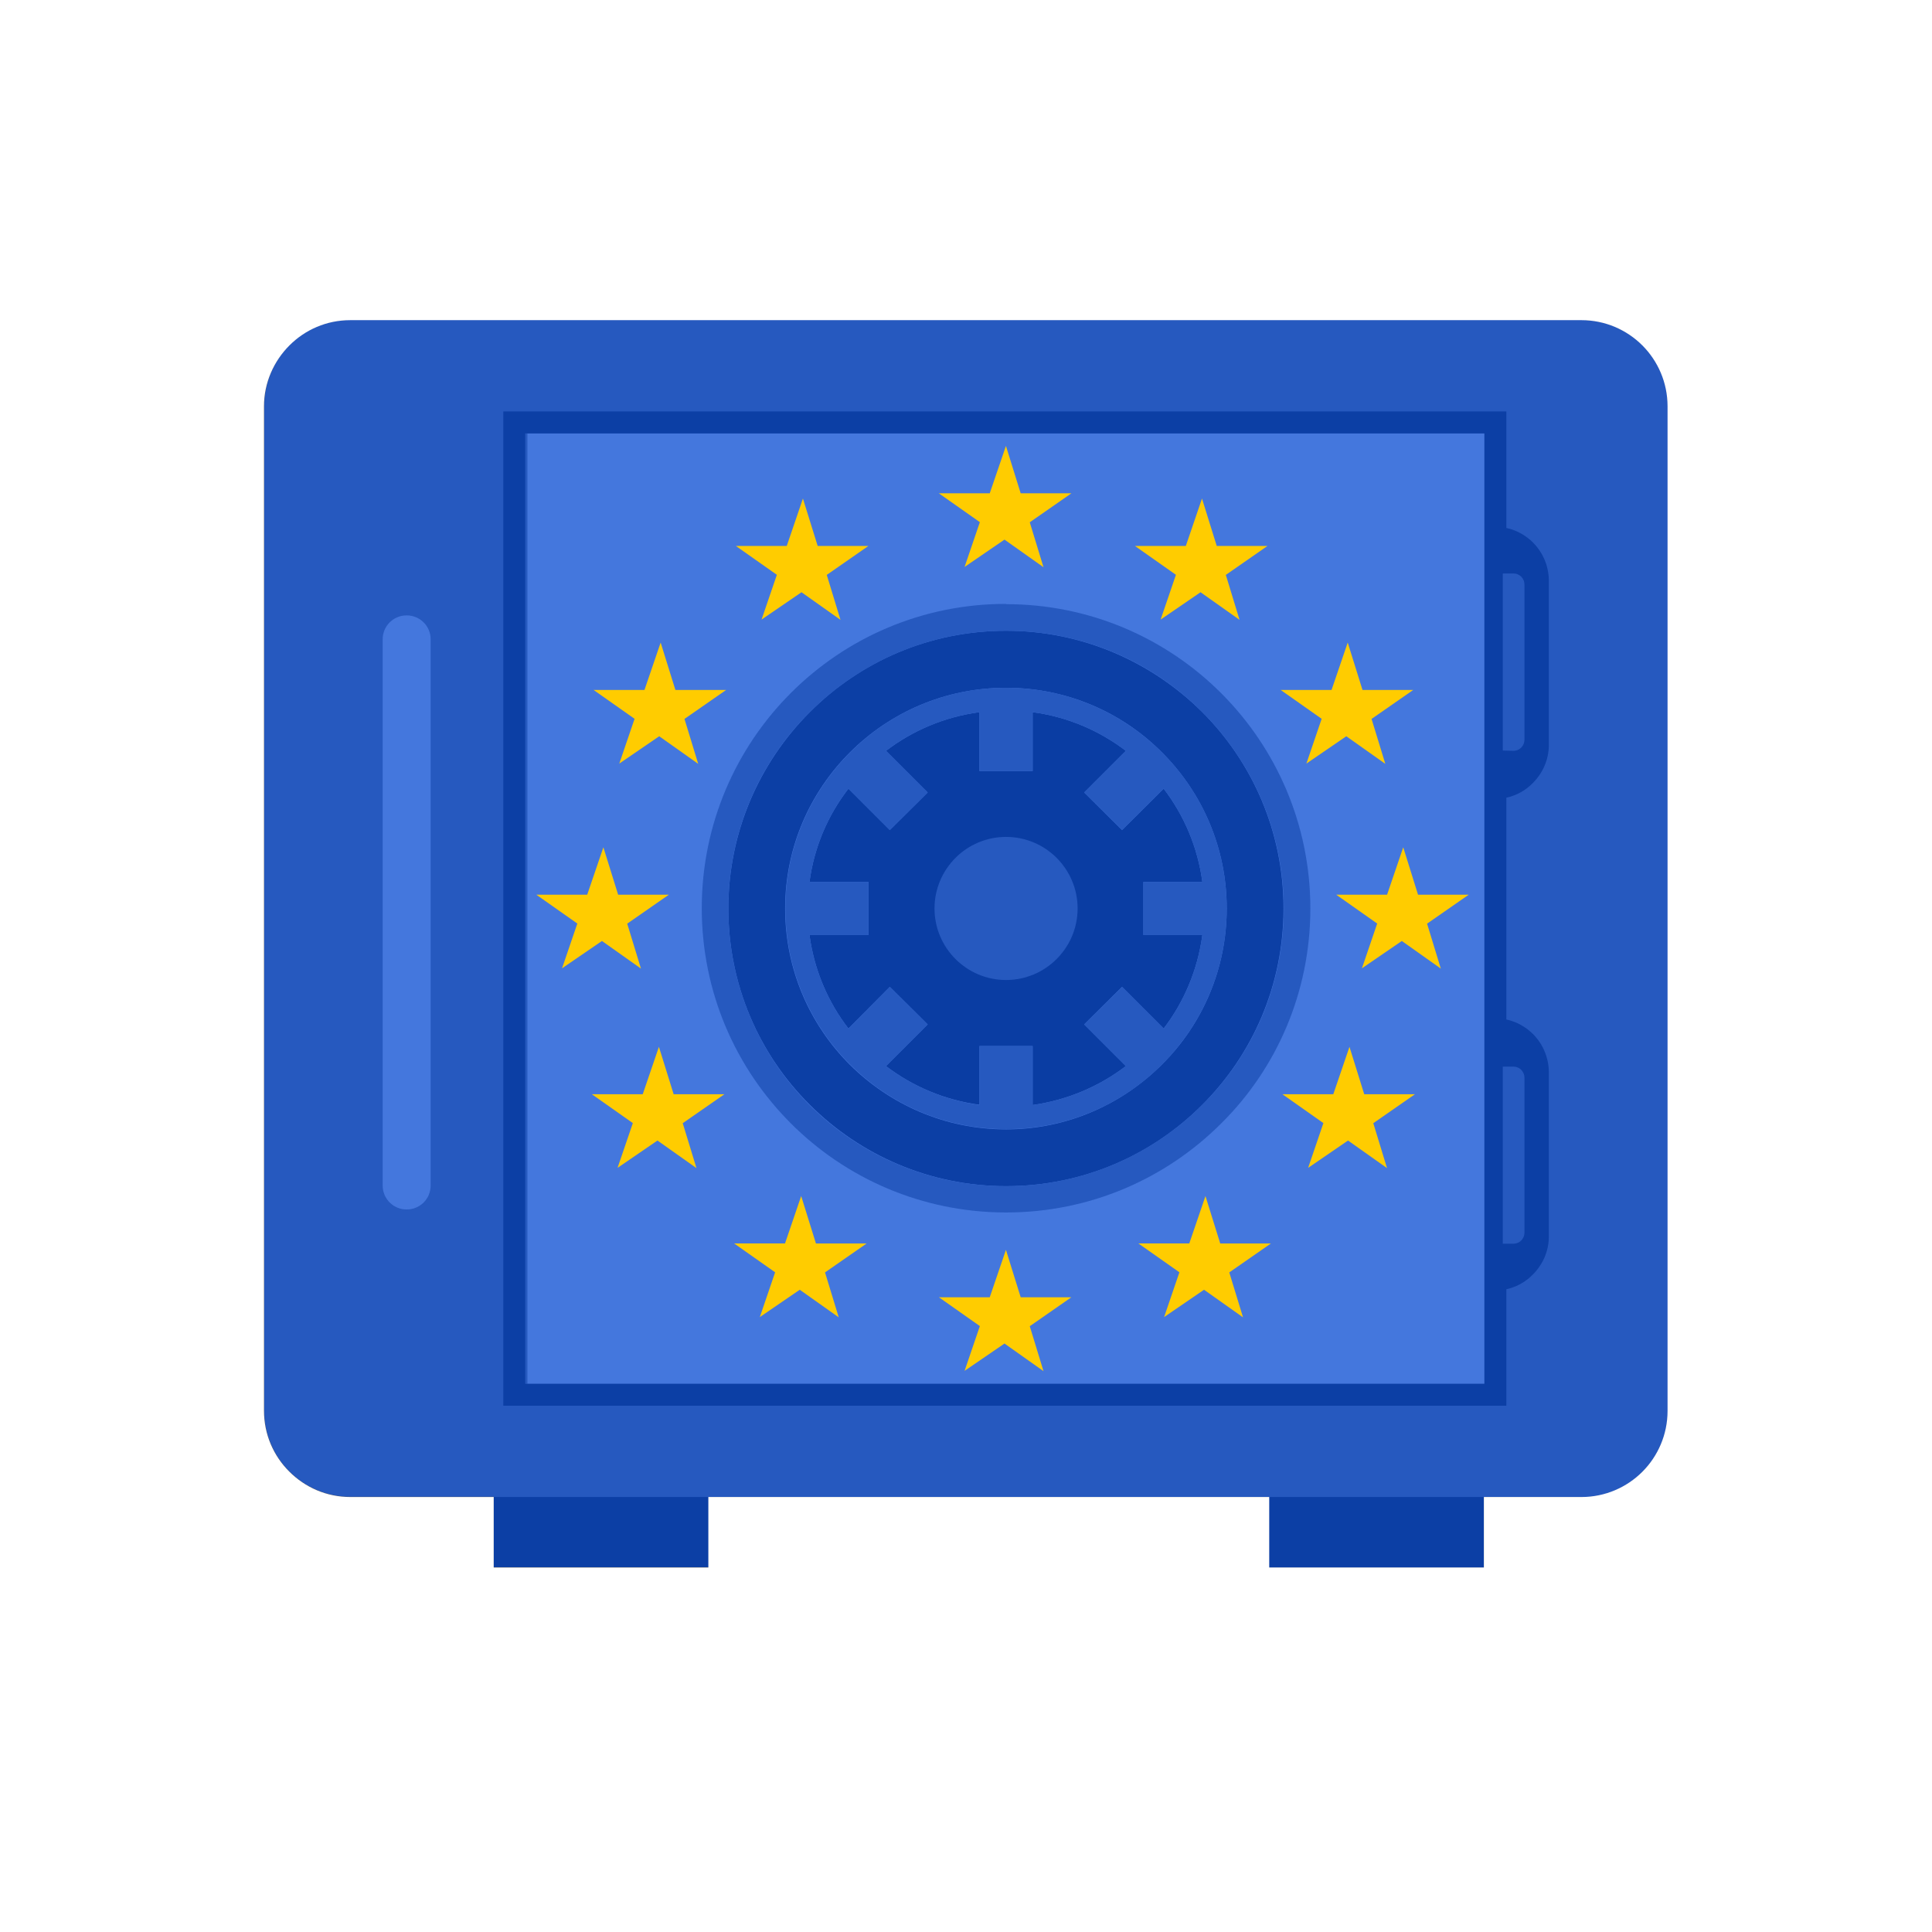
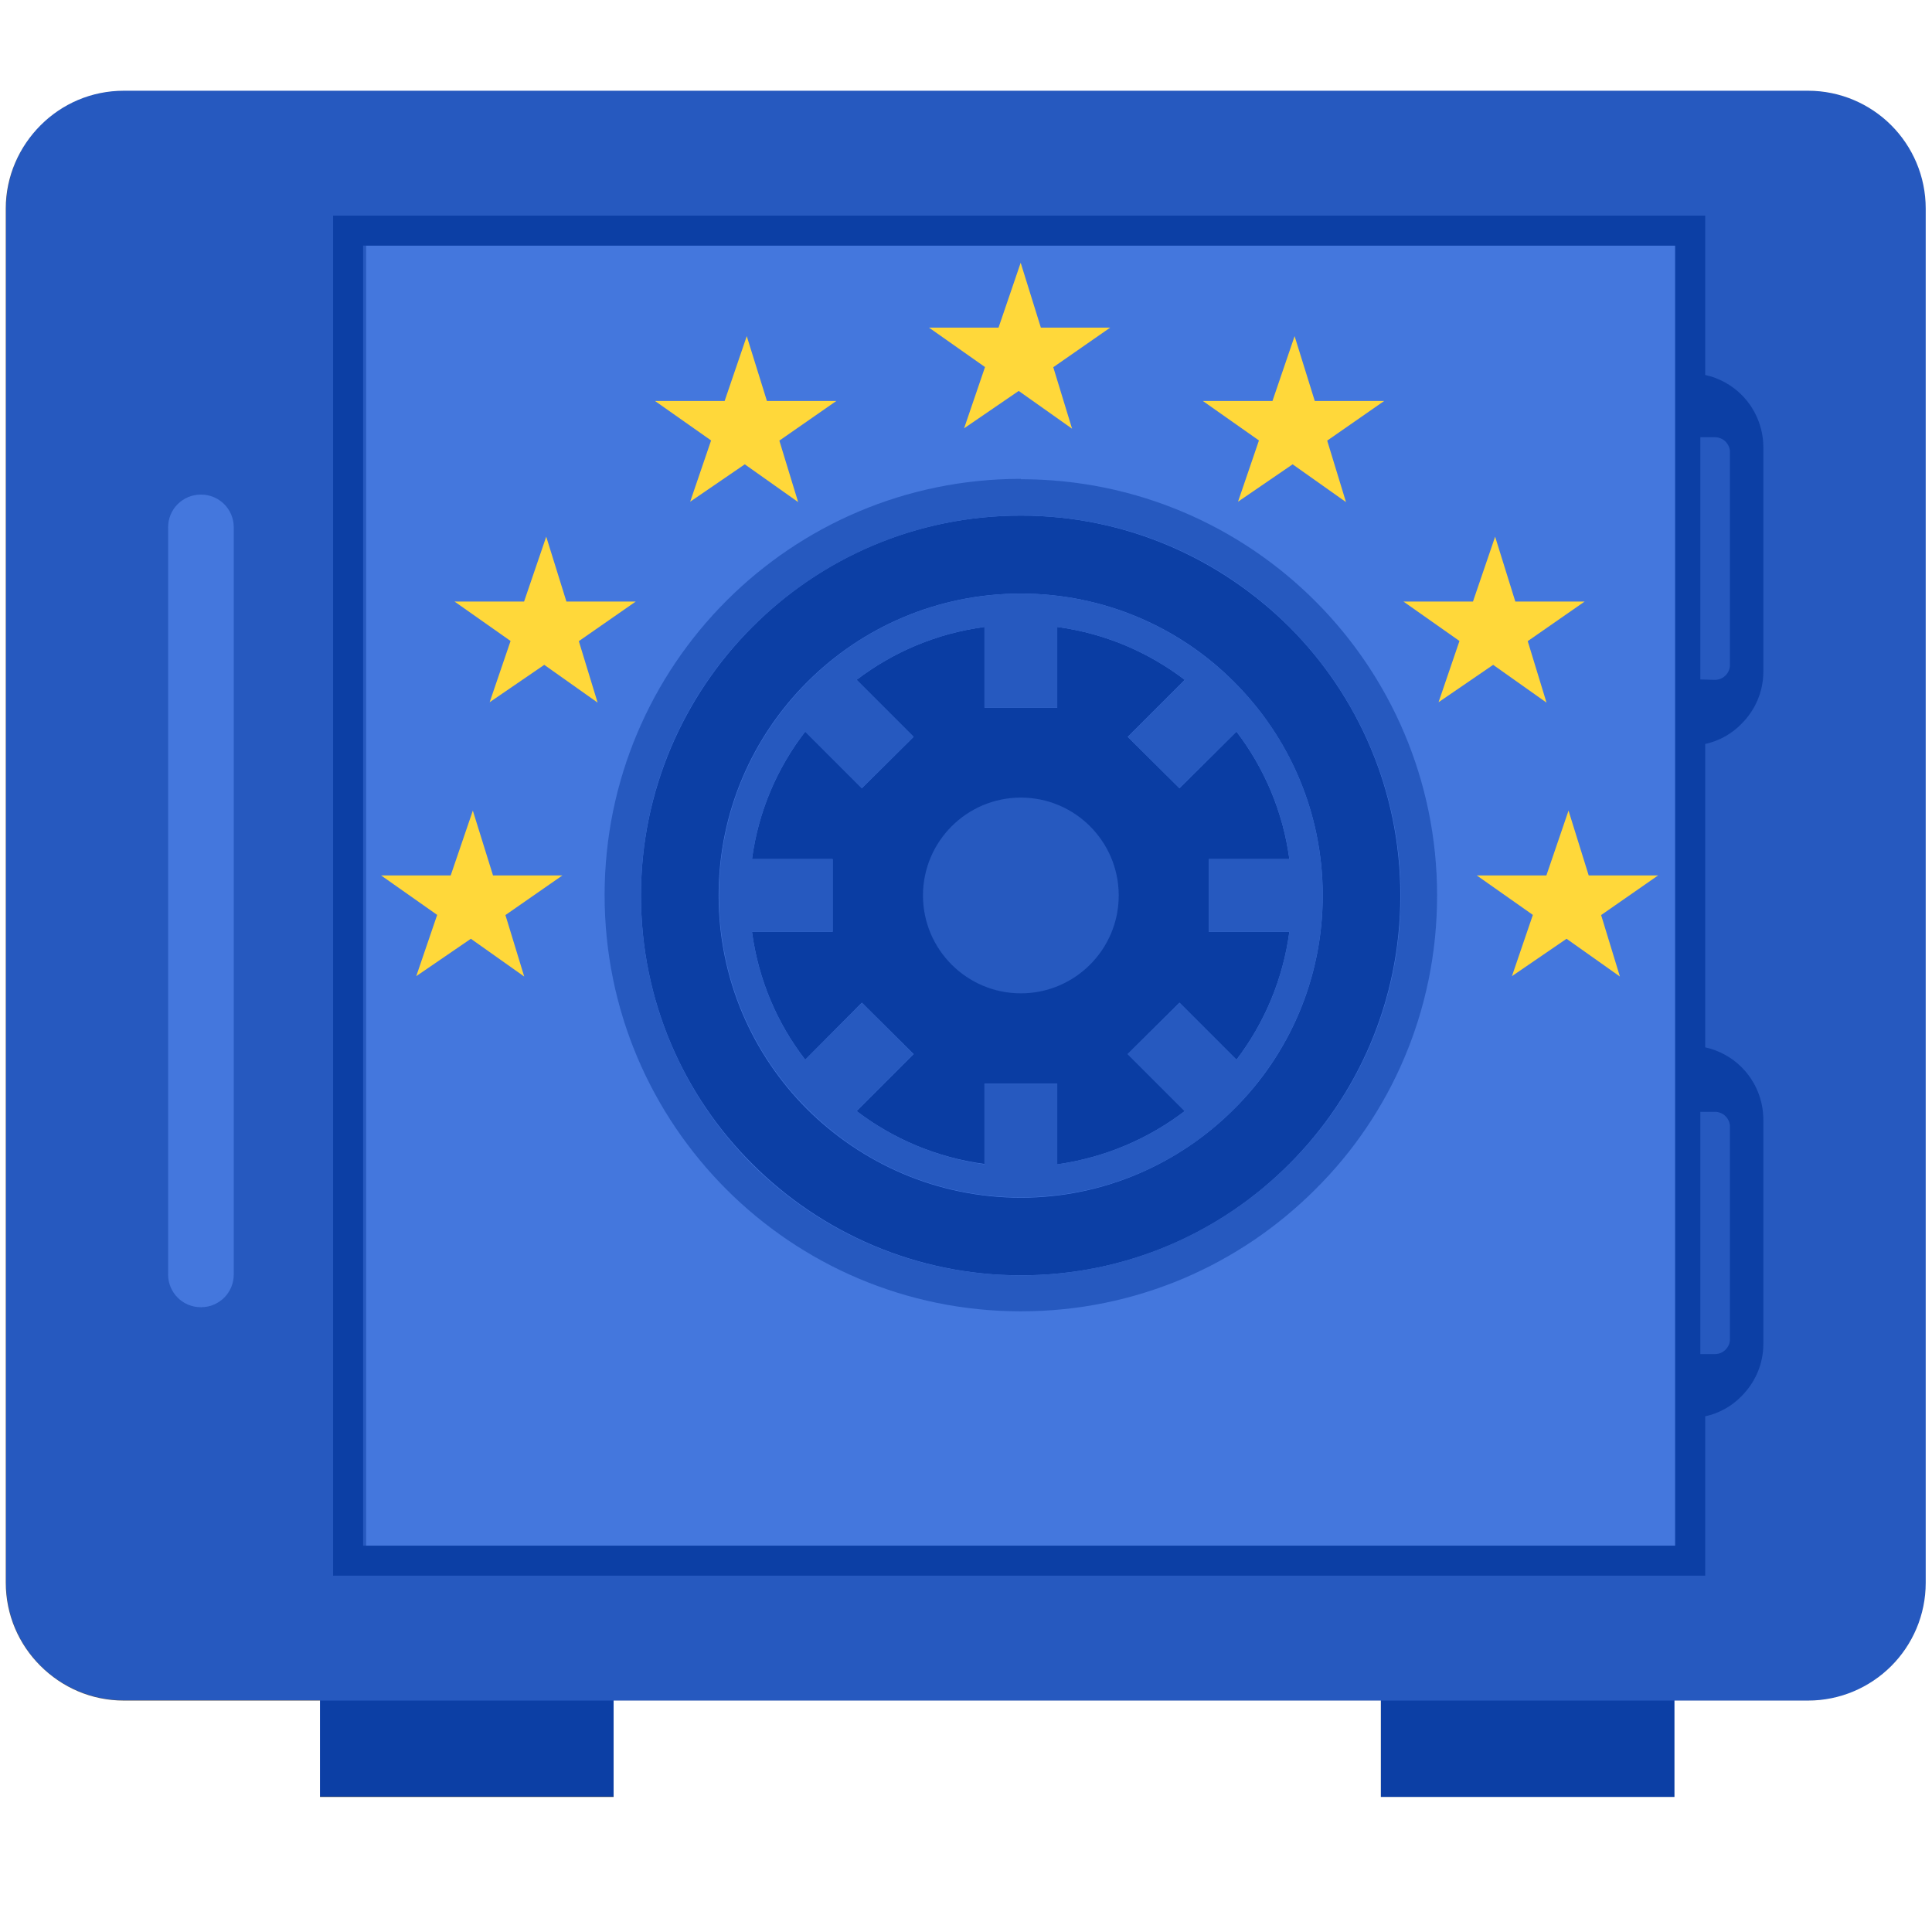
<svg xmlns="http://www.w3.org/2000/svg" width="512" height="512" viewBox="0 0 135.467 135.467" version="1.1" id="svg1" xml:space="preserve">
  <defs id="defs1">
    <style type="text/css" id="style1">
   
    .fil4 {fill:none}
    .fil3 {fill:#393939}
    .fil0 {fill:#3B3B3B}
    .fil1 {fill:#555555}
    .fil2 {fill:#737373}
   
  </style>
    <style type="text/css" id="style1-0">
   
    .fil1 {fill:none}
    .fil0 {fill:#424242}
   
  </style>
    <style type="text/css" id="style1-7">
   
    .fil4 {fill:none}
    .fil3 {fill:#393939}
    .fil0 {fill:#3B3B3B}
    .fil1 {fill:#555555}
    .fil2 {fill:#737373}
   
  </style>
  </defs>
  <g id="g9" transform="matrix(1.03518,0,0,1.03518,-2.382511,-2.209181)">
-     <g style="clip-rule:evenodd;fill-rule:evenodd;image-rendering:optimizeQuality;shape-rendering:geometricPrecision;text-rendering:geometricPrecision" id="g6" transform="matrix(18.56845,0,0,18.56845,4.343009,0.2937933)">
+     <g style="clip-rule:evenodd;fill-rule:evenodd;image-rendering:optimizeQuality;shape-rendering:geometricPrecision;text-rendering:geometricPrecision" id="g6" transform="matrix(25.4,0,0,25.4,-18.97532,-23.90225)">
      <g id="Layer_x0020_1">
        <rect class="fil0" x="4.52" y="5.475" width="0.783" height="0.342" id="rect1" />
        <rect class="fil0" x="1.691" y="5.475" width="0.783" height="0.342" id="rect2" />
        <path class="fil1" d="M 5.659,1.267 H 1.168 c -0.087,0 -0.165,0.035 -0.222,0.092 C 0.889,1.416 0.853,1.495 0.853,1.581 v 3.664 c 0,0.087 0.035,0.165 0.092,0.222 C 1.003,5.525 1.081,5.56 1.168,5.56 H 5.659 C 5.745,5.56 5.824,5.525 5.881,5.468 5.938,5.411 5.973,5.332 5.973,5.246 V 1.581 C 5.973,1.495 5.938,1.416 5.881,1.359 5.824,1.302 5.745,1.267 5.659,1.267 Z" id="path2" />
        <g id="_561548072">
          <path id="_561548768" class="fil2" d="m 5.305,1.76 -3.9e-6,-0.08 H 5.225 1.894 h -0.08 v 0.08 3.307 0.08 h 0.08 3.331 0.08 l 3.9e-6,-0.08 c 0,-0.986 0,-2.039 1e-7,-3.307 z" />
          <g id="g2">
            <path id="_561549008" class="fil1" d="m 5.372,2.191 h 0.04 c 0.022,0 0.04,0.018 0.04,0.04 v 0.567 c 0,0.022 -0.018,0.04 -0.04,0.04 H 5.372 Z" />
            <path id="_561548960" class="fil1" d="m 5.372,3.99 h 0.04 c 0.022,0 0.04,0.018 0.04,0.04 v 0.567 c 0,0.022 -0.018,0.04 -0.04,0.04 H 5.372 Z" />
          </g>
          <path id="_561548576" class="fil0" d="m 5.305,1.68 3.9e-6,0.08 v 3.307 l -3.9e-6,0.08 h -0.08 -3.339 -0.08 V 5.067 1.76 1.68 h 0.08 3.339 z M 5.385,1.6 h -3.659 v 3.627 h 3.659 V 4.802 C 5.422,4.794 5.456,4.775 5.482,4.748 5.518,4.712 5.54,4.663 5.54,4.609 V 4.011 C 5.54,3.957 5.518,3.907 5.482,3.871 5.456,3.845 5.422,3.826 5.385,3.818 V 3.493 3.009 C 5.422,3.001 5.456,2.982 5.482,2.955 5.518,2.919 5.54,2.87 5.54,2.816 V 2.218 C 5.54,2.164 5.518,2.114 5.482,2.078 5.456,2.052 5.422,2.033 5.385,2.025 V 1.76 Z M 5.372,2.837 V 2.191 H 5.411 c 0.022,0 0.04,0.018 0.04,0.04 v 0.567 c 0,0.022 -0.018,0.04 -0.04,0.04 z m 0,1.153 H 5.411 c 0.022,0 0.04,0.018 0.04,0.04 V 4.596 c 0,0.022 -0.018,0.04 -0.04,0.04 H 5.372 Z" />
          <g id="g3">
            <path id="_561548936" class="fil0" d="M 4.572,3.413 C 4.572,3.134 4.459,2.88 4.276,2.697 4.092,2.514 3.839,2.4 3.56,2.4 c -0.28,0 -0.533,0.113 -0.716,0.297 -0.183,0.183 -0.297,0.437 -0.297,0.716 0,0.28 0.113,0.533 0.297,0.716 0.183,0.183 0.437,0.297 0.716,0.297 0.28,0 0.533,-0.113 0.716,-0.297 C 4.459,3.946 4.572,3.693 4.572,3.413 Z M 3.56,2.608 c 0.222,0 0.424,0.09 0.569,0.236 0.146,0.146 0.236,0.347 0.236,0.569 0,0.222 -0.09,0.424 -0.236,0.569 C 3.983,4.128 3.782,4.219 3.56,4.219 3.337,4.219 3.136,4.128 2.99,3.983 2.844,3.837 2.754,3.636 2.754,3.413 2.754,3.191 2.844,2.99 2.99,2.844 3.136,2.698 3.337,2.608 3.56,2.608 Z" />
            <path id="_561548192" class="fil1" d="m 3.56,2.4 c 0.28,0 0.533,0.113 0.716,0.297 0.183,0.183 0.297,0.437 0.297,0.716 0,0.28 -0.113,0.533 -0.297,0.716 C 4.092,4.313 3.839,4.426 3.56,4.426 3.28,4.426 3.027,4.313 2.843,4.13 2.66,3.946 2.547,3.693 2.547,3.413 c 0,-0.28 0.113,-0.533 0.297,-0.716 C 3.027,2.514 3.28,2.4 3.56,2.4 Z m 0,-0.098 c -0.307,0 -0.584,0.124 -0.785,0.325 -0.201,0.201 -0.325,0.479 -0.325,0.785 0,0.307 0.124,0.584 0.325,0.785 0.201,0.201 0.479,0.325 0.785,0.325 0.307,0 0.584,-0.124 0.785,-0.325 C 4.546,3.998 4.67,3.72 4.67,3.413 4.67,3.107 4.546,2.829 4.345,2.628 4.144,2.427 3.866,2.303 3.56,2.303 Z" />
            <g id="g8" style="display:inline">
              <g id="g7" style="clip-rule:evenodd;display:inline;fill-rule:evenodd;image-rendering:optimizeQuality;shape-rendering:geometricPrecision;text-rendering:geometricPrecision">
                <path id="_561548216" class="fil3" d="M 3.997,2.838 C 3.9,2.764 3.784,2.714 3.657,2.697 V 2.912 H 3.463 V 2.697 C 3.335,2.714 3.219,2.764 3.122,2.838 L 3.274,2.99 3.136,3.127 2.985,2.976 C 2.91,3.073 2.86,3.189 2.843,3.316 H 3.058 V 3.51 H 2.843 C 2.86,3.637 2.91,3.754 2.985,3.851 L 3.136,3.699 3.274,3.836 3.122,3.988 c 0.097,0.074 0.214,0.124 0.341,0.141 V 3.915 H 3.657 V 4.13 C 3.784,4.112 3.9,4.062 3.997,3.988 L 3.845,3.836 3.983,3.699 4.135,3.851 C 4.209,3.754 4.259,3.637 4.276,3.51 H 4.061 V 3.316 H 4.276 C 4.259,3.189 4.209,3.073 4.135,2.976 L 3.983,3.127 3.845,2.99 Z M 3.56,3.253 c 0.089,0 0.161,0.072 0.161,0.161 0,0.089 -0.072,0.161 -0.161,0.161 -0.089,0 -0.161,-0.072 -0.161,-0.161 0,-0.089 0.072,-0.161 0.161,-0.161 z" style="display:inline" />
                <path id="_561547832" class="fil1" d="M 3.463,2.697 V 2.912 H 3.657 V 2.697 C 3.784,2.714 3.9,2.764 3.997,2.838 L 3.845,2.99 3.983,3.127 4.135,2.976 C 4.209,3.073 4.259,3.189 4.276,3.316 H 4.061 V 3.51 H 4.276 C 4.259,3.637 4.209,3.754 4.135,3.851 L 3.983,3.699 3.845,3.836 3.997,3.988 C 3.9,4.062 3.784,4.112 3.657,4.13 V 3.915 H 3.463 V 4.13 C 3.336,4.112 3.219,4.062 3.122,3.988 L 3.274,3.836 3.136,3.699 2.985,3.851 C 2.91,3.754 2.86,3.637 2.843,3.51 H 3.058 V 3.316 H 2.843 C 2.86,3.189 2.91,3.073 2.985,2.976 L 3.136,3.127 3.274,2.99 3.122,2.838 C 3.219,2.764 3.336,2.714 3.463,2.697 Z M 3.56,2.608 c -0.222,0 -0.424,0.09 -0.569,0.236 -0.146,0.146 -0.236,0.347 -0.236,0.569 0,0.222 0.09,0.424 0.236,0.569 0.146,0.146 0.347,0.236 0.569,0.236 0.222,0 0.424,-0.09 0.569,-0.236 0.146,-0.146 0.236,-0.347 0.236,-0.569 0,-0.222 -0.09,-0.424 -0.236,-0.569 C 3.983,2.698 3.782,2.608 3.56,2.608 Z" />
              </g>
              <path id="_561547880" class="fil1" d="m 3.56,3.152 c -0.144,0 -0.261,0.117 -0.261,0.261 0,0.144 0.117,0.261 0.261,0.261 0.144,0 0.261,-0.117 0.261,-0.261 0,-0.144 -0.117,-0.261 -0.261,-0.261 z" />
            </g>
          </g>
          <rect id="_561548120" class="fil2" x="1.286" y="2.344" width="0.175" height="2.167" rx="0.087" ry="0.087" />
        </g>
      </g>
-       <g id="g10" style="clip-rule:evenodd;display:inline;fill-rule:evenodd;image-rendering:optimizeQuality;shape-rendering:geometricPrecision;text-rendering:geometricPrecision">
+       <g id="g10" style="clip-rule:evenodd;fill-rule:evenodd;image-rendering:optimizeQuality;shape-rendering:geometricPrecision;text-rendering:geometricPrecision;display:inline">
        <path id="rect9" style="clip-rule:evenodd;mix-blend-mode:color;fill:#003399;fill-opacity:1;fill-rule:evenodd;image-rendering:optimizeQuality;shape-rendering:geometricPrecision;text-rendering:geometricPrecision" class="fil0" d="m 1.168,1.267 c -0.087,0 -0.165,0.035 -0.222,0.092 -0.057,0.057 -0.092,0.136 -0.092,0.222 v 3.664 c 0,0.087 0.035,0.165 0.092,0.222 0.057,0.057 0.136,0.092 0.222,0.092 h 0.523 v 0.257 h 0.783 V 5.56 h 2.046 v 0.257 h 0.783 V 5.56 h 0.356 c 0.087,0 0.165,-0.035 0.222,-0.092 0.057,-0.057 0.092,-0.136 0.092,-0.222 V 1.581 c 0,-0.087 -0.035,-0.165 -0.092,-0.222 C 5.824,1.302 5.745,1.267 5.659,1.267 Z" />
      </g>
    </g>
-     <g id="Layer_x0020_1-2" transform="matrix(0.09867808,0,0,0.09867808,-22.10698,-22.04925)" style="clip-rule:evenodd;fill-rule:evenodd;image-rendering:optimizeQuality;shape-rendering:geometricPrecision;text-rendering:geometricPrecision">
-       <path id="rect5" style="opacity:1;fill:#ffcc00;fill-opacity:1;stroke-width:18.945" d="m 937.847,551.158 -11.112,32.543 h -34.912 l 28.127,19.796 -10.495,30.736 27.403,-18.758 26.776,18.954 -9.428,-30.849 28.573,-19.879 h -34.804 z m -139.349,36.131 -11.107,32.543 h -34.912 l 28.127,19.801 -10.5,30.727 27.413,-18.758 26.762,18.954 -9.423,-30.854 28.583,-19.869 h -34.814 z m 273.926,0 -11.102,32.543 h -34.917 l 28.127,19.801 -10.495,30.727 27.403,-18.758 26.771,18.954 -9.423,-30.854 28.587,-19.869 h -34.824 z m -371.588,98.852 -11.107,32.543 h -34.912 l 28.122,19.796 -10.49,30.732 27.403,-18.758 26.771,18.954 -9.428,-30.849 28.578,-19.874 h -34.809 z m 471.62,0 -11.102,32.543 h -34.907 l 28.118,19.796 -10.476,30.732 27.393,-18.758 26.781,18.954 -9.443,-30.849 28.587,-19.874 h -34.799 z M 661.532,826.675 650.425,859.217 h -34.912 l 28.127,19.801 -10.495,30.732 27.403,-18.763 26.771,18.954 -9.433,-30.849 28.587,-19.874 h -34.814 z m 549.036,0 -11.097,32.543 h -34.897 l 28.103,19.801 -10.471,30.732 27.388,-18.763 26.762,18.954 -9.428,-30.849 28.587,-19.874 h -34.794 z m -510.923,136.965 -11.107,32.548 h -34.912 l 28.127,19.801 -10.5,30.727 27.408,-18.763 26.767,18.949 -9.433,-30.844 28.592,-19.869 h -34.819 z m 474.014,0 -11.112,32.548 h -34.902 l 28.113,19.801 -10.476,30.727 27.388,-18.763 26.771,18.949 -9.428,-30.844 28.578,-19.869 h -34.794 z m -376.356,102.43 -11.107,32.538 h -34.907 l 28.122,19.796 -10.5,30.736 27.413,-18.758 26.767,18.954 -9.428,-30.854 28.583,-19.869 v 0 h -34.814 z m 277.509,0 -11.112,32.538 h -34.907 l 28.127,19.796 -10.5,30.736 27.408,-18.758 26.771,18.954 -9.443,-30.854 28.592,-19.869 v 0 h -34.809 z m -136.965,36.914 -11.112,32.548 h -34.912 l 28.127,19.796 -10.495,30.732 27.403,-18.758 26.776,18.949 -9.428,-30.849 28.573,-19.869 h -34.804 z" />
+     <g id="Layer_x0020_1-2" transform="matrix(0.1349829,0,0,0.1349829,-55.15657,-54.46556)" style="clip-rule:evenodd;fill-rule:evenodd;image-rendering:optimizeQuality;shape-rendering:geometricPrecision;text-rendering:geometricPrecision">
+       <path id="rect5" style="opacity:1;fill:#ffd83a;fill-opacity:1;stroke-width:18.945" d="M 662.937,826.07 l -11.112,32.543 h -34.912 l 28.127,19.796 -10.495,30.736 27.403,-18.758 26.776,18.954 -9.428,-30.849 28.573,-19.879 h -34.804 z M 699.768,688.615 l -11.112,32.543 h -34.912 l 28.127,19.796 -10.495,30.736 27.403,-18.758 26.776,18.954 -9.428,-30.849 28.573,-19.879 h -34.804 z M 800.392,587.991 l -11.112,32.543 h -34.912 l 28.127,19.796 -10.495,30.736 27.403,-18.758 26.776,18.954 -9.428,-30.849 28.573,-19.879 h -34.804 z M 937.847,551.16 l -11.112,32.543 h -34.912 l 28.127,19.796 -10.495,30.736 27.403,-18.758 26.776,18.954 -9.428,-30.849 28.573,-19.879 h -34.804 z M 1075.302,587.991 l -11.112,32.543 h -34.912 l 28.127,19.796 -10.495,30.736 27.403,-18.758 26.776,18.954 -9.428,-30.849 28.573,-19.879 h -34.804 z M 1175.926,688.615 l -11.112,32.543 h -34.912 l 28.127,19.796 -10.495,30.736 27.403,-18.758 26.776,18.954 -9.428,-30.849 28.573,-19.879 h -34.804 z M 1212.757,826.07 l -11.112,32.543 h -34.912 l 28.127,19.796 -10.495,30.736 27.403,-18.758 26.776,18.954 -9.428,-30.849 28.573,-19.879 h -34.804 z" />
    </g>
  </g>
</svg>
